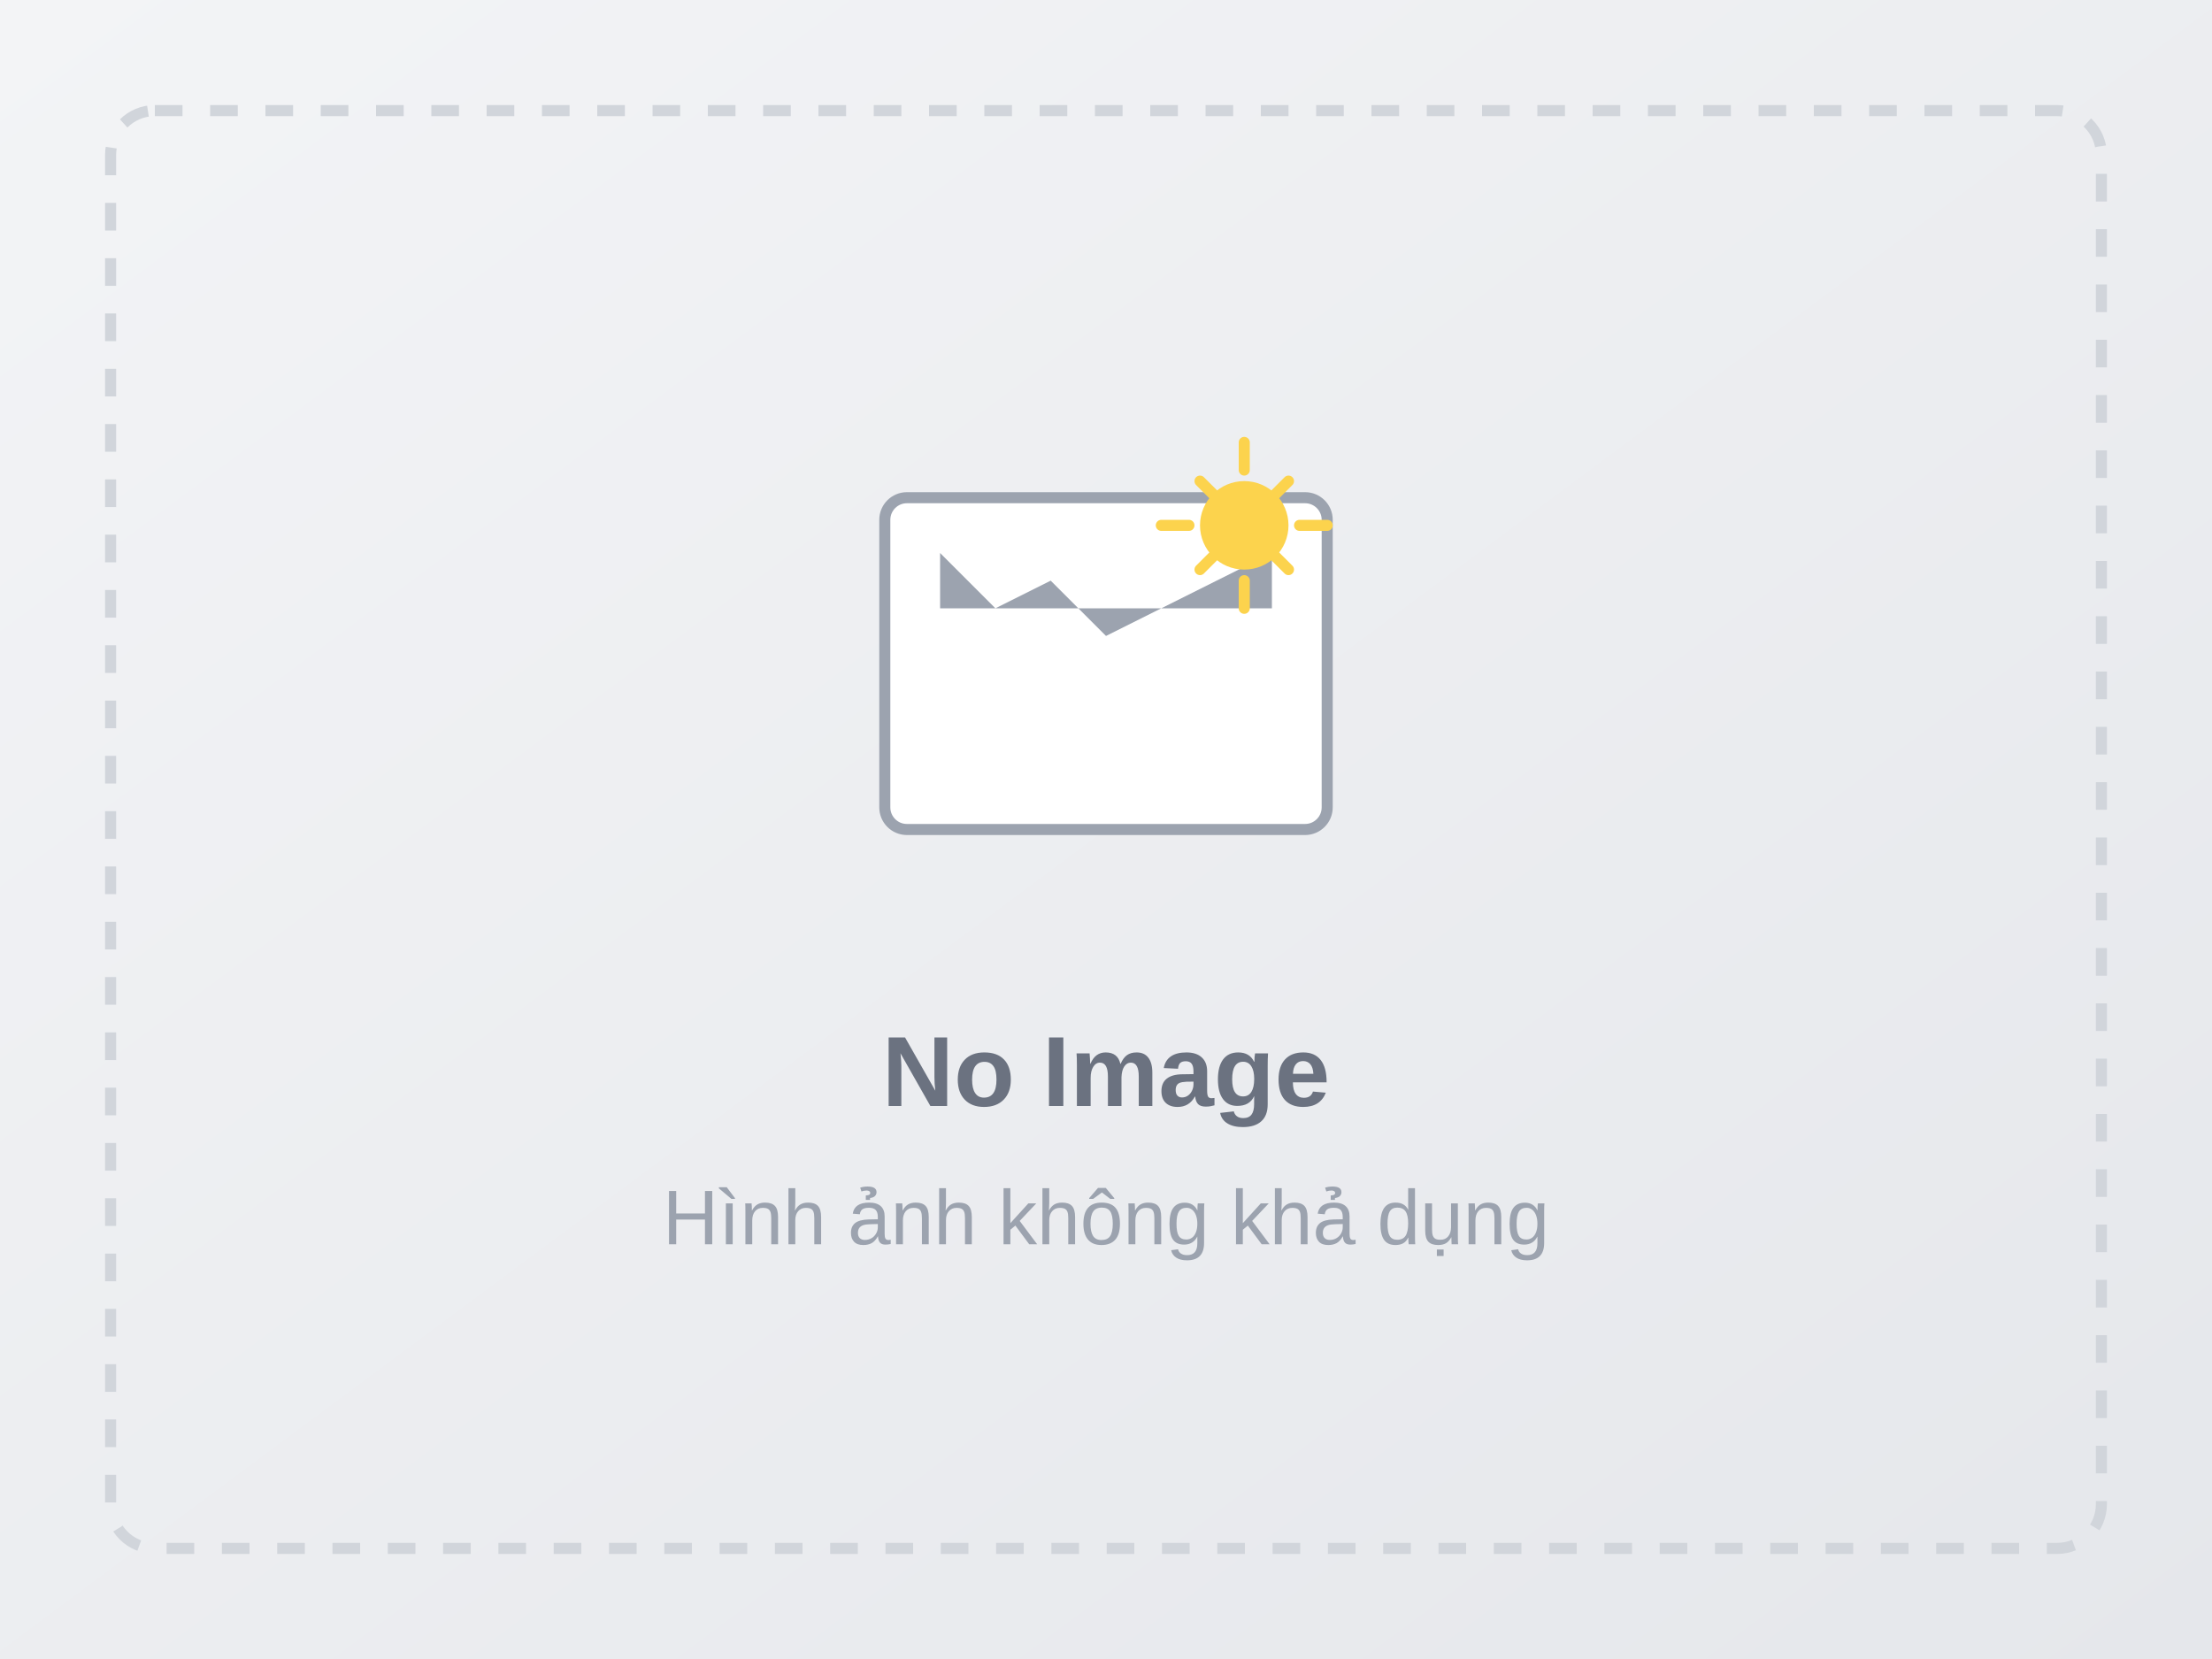
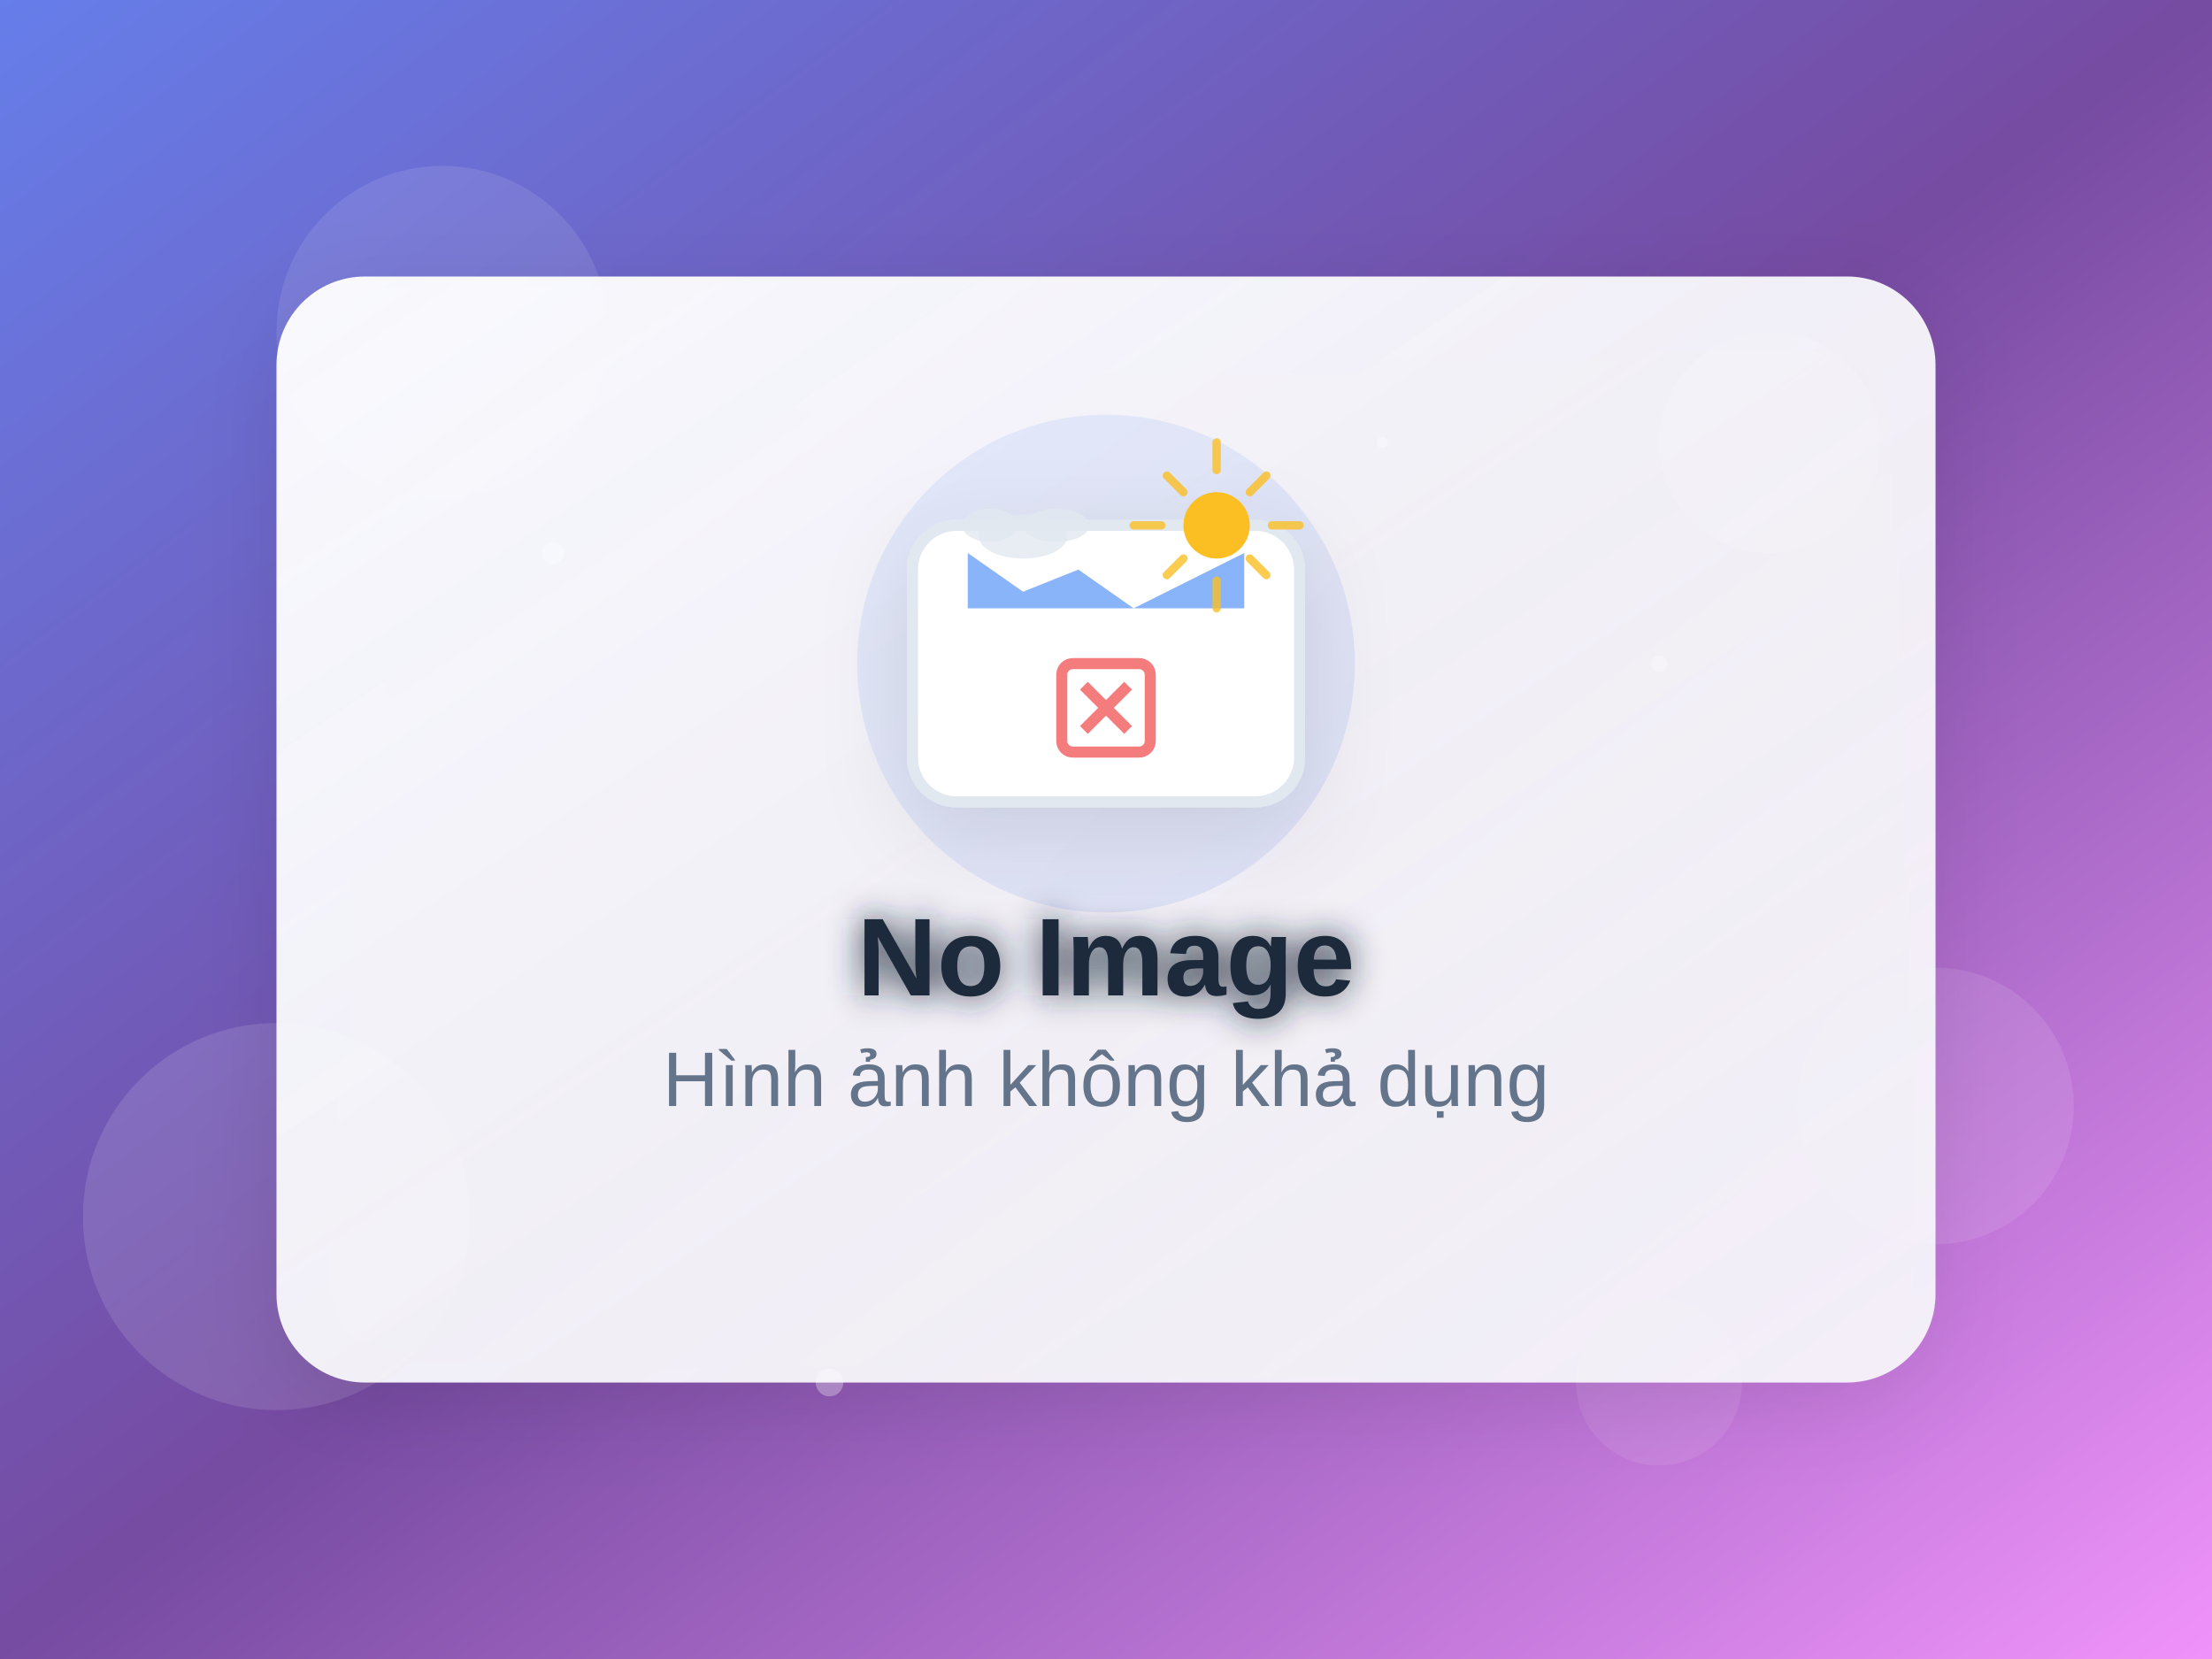
<svg xmlns="http://www.w3.org/2000/svg" width="400" height="300" viewBox="0 0 400 300" fill="none">
  <defs>
    <linearGradient id="bgGradient" x1="0%" y1="0%" x2="100%" y2="100%">
-       <stop offset="0%" style="stop-color:#F3F4F6;stop-opacity:1" />
-       <stop offset="100%" style="stop-color:#E5E7EB;stop-opacity:1" />
+       <stop offset="0%" style="stop-color:#667eea;stop-opacity:1" />
+       <stop offset="50%" style="stop-color:#764ba2;stop-opacity:1" />
+       <stop offset="100%" style="stop-color:#f093fb;stop-opacity:1" />
+     </linearGradient>
+     <linearGradient id="cardGradient" x1="0%" y1="0%" x2="100%" y2="100%">
+       <stop offset="0%" style="stop-color:#ffffff;stop-opacity:0.95" />
+       <stop offset="100%" style="stop-color:#f8fafc;stop-opacity:0.9" />
    </linearGradient>
    <linearGradient id="iconGradient" x1="0%" y1="0%" x2="100%" y2="100%">
-       <stop offset="0%" style="stop-color:#9CA3AF;stop-opacity:1" />
-       <stop offset="100%" style="stop-color:#6B7280;stop-opacity:1" />
+       <stop offset="0%" style="stop-color:#3b82f6;stop-opacity:1" />
+       <stop offset="100%" style="stop-color:#1d4ed8;stop-opacity:1" />
    </linearGradient>
+     <filter id="shadow" x="-50%" y="-50%" width="200%" height="200%">
+       <feDropShadow dx="0" dy="4" stdDeviation="8" flood-color="#000000" flood-opacity="0.1" />
+     </filter>
+     <filter id="glow" x="-50%" y="-50%" width="200%" height="200%">
+       <feGaussianBlur stdDeviation="3" result="coloredBlur" />
+       <feMerge>
+         <feMergeNode in="coloredBlur" />
+         <feMergeNode in="SourceGraphic" />
+       </feMerge>
+     </filter>
  </defs>
  <rect width="400" height="300" fill="url(#bgGradient)" />
-   <rect x="20" y="20" width="360" height="260" rx="8" fill="none" stroke="#D1D5DB" stroke-width="2" stroke-dasharray="5,5" />
+   <circle cx="80" cy="60" r="30" fill="white" opacity="0.1" />
+   <circle cx="320" cy="80" r="20" fill="white" opacity="0.15" />
+   <circle cx="350" cy="200" r="25" fill="white" opacity="0.1" />
+   <circle cx="50" cy="220" r="35" fill="white" opacity="0.12" />
+   <circle cx="300" cy="250" r="15" fill="white" opacity="0.08" />
+   <rect x="50" y="50" width="300" height="200" rx="16" fill="url(#cardGradient)" filter="url(#shadow)" />
  <g transform="translate(200, 120)">
-     <rect x="-40" y="-30" width="80" height="60" rx="4" fill="white" stroke="#9CA3AF" stroke-width="2" />
-     <path d="M-30 -20 L-20 -10 L-10 -15 L0 -5 L10 -10 L20 -15 L30 -20 L30 -10 L-30 -10 Z" fill="#9CA3AF" />
-     <circle cx="25" cy="-25" r="8" fill="#FCD34D" />
-     <path d="M25 -35 L25 -40 M35 -25 L40 -25 M30 -30 L33 -33 M30 -20 L33 -17 M20 -30 L17 -33 M20 -20 L17 -17 M15 -25 L10 -25 M25 -15 L25 -10" stroke="#FCD34D" stroke-width="2" stroke-linecap="round" />
+     <circle cx="0" cy="0" r="45" fill="url(#iconGradient)" opacity="0.1" />
+     <rect x="-35" y="-25" width="70" height="50" rx="8" fill="white" stroke="#e2e8f0" stroke-width="2" filter="url(#shadow)" />
+     <g transform="translate(0, -5)">
+       <path d="M-25 -15 L-15 -8 L-5 -12 L5 -5 L15 -10 L25 -15 L25 -5 L-25 -5 Z" fill="#3b82f6" opacity="0.6" />
+       <circle cx="20" cy="-20" r="6" fill="#fbbf24" />
+       <g stroke="#fbbf24" stroke-width="1.5" stroke-linecap="round" opacity="0.8">
+         <line x1="20" y1="-30" x2="20" y2="-35" />
+         <line x1="30" y1="-20" x2="35" y2="-20" />
+         <line x1="26" y1="-26" x2="29" y2="-29" />
+         <line x1="26" y1="-14" x2="29" y2="-11" />
+         <line x1="14" y1="-26" x2="11" y2="-29" />
+         <line x1="14" y1="-14" x2="11" y2="-11" />
+         <line x1="10" y1="-20" x2="5" y2="-20" />
+         <line x1="20" y1="-10" x2="20" y2="-5" />
+       </g>
+       <g transform="translate(-15, -18)">
+         <ellipse cx="0" cy="0" rx="8" ry="4" fill="#e2e8f0" opacity="0.8" />
+         <ellipse cx="6" cy="-2" rx="6" ry="3" fill="#e2e8f0" opacity="0.8" />
+         <ellipse cx="-6" cy="-2" rx="5" ry="3" fill="#e2e8f0" opacity="0.8" />
+       </g>
+     </g>
+     <g transform="translate(0, 8)" opacity="0.7">
+       <rect x="-8" y="-8" width="16" height="16" rx="2" fill="none" stroke="#ef4444" stroke-width="2" />
+       <line x1="-4" y1="-4" x2="4" y2="4" stroke="#ef4444" stroke-width="2" />
+       <line x1="4" y1="-4" x2="-4" y2="4" stroke="#ef4444" stroke-width="2" />
+     </g>
  </g>
-   <text x="200" y="200" text-anchor="middle" fill="#6B7280" font-family="Arial, sans-serif" font-size="18" font-weight="600">
-     No Image
-   </text>
-   <text x="200" y="225" text-anchor="middle" fill="#9CA3AF" font-family="Arial, sans-serif" font-size="14">
-     Hình ảnh không khả dụng
-   </text>
+   <g transform="translate(200, 180)">
+     <text x="0" y="0" text-anchor="middle" fill="#1e293b" font-family="Arial, sans-serif" font-size="20" font-weight="700" filter="url(#glow)">
+       No Image
+     </text>
+     <text x="0" y="20" text-anchor="middle" fill="#64748b" font-family="Arial, sans-serif" font-size="14" font-weight="500">
+       Hình ảnh không khả dụng
+     </text>
+   </g>
+   <g opacity="0.3">
+     <circle cx="100" cy="100" r="2" fill="white" />
+     <circle cx="300" cy="120" r="1.5" fill="white" />
+     <circle cx="150" cy="250" r="2.5" fill="white" />
+     <circle cx="250" cy="80" r="1" fill="white" />
+   </g>
</svg>
